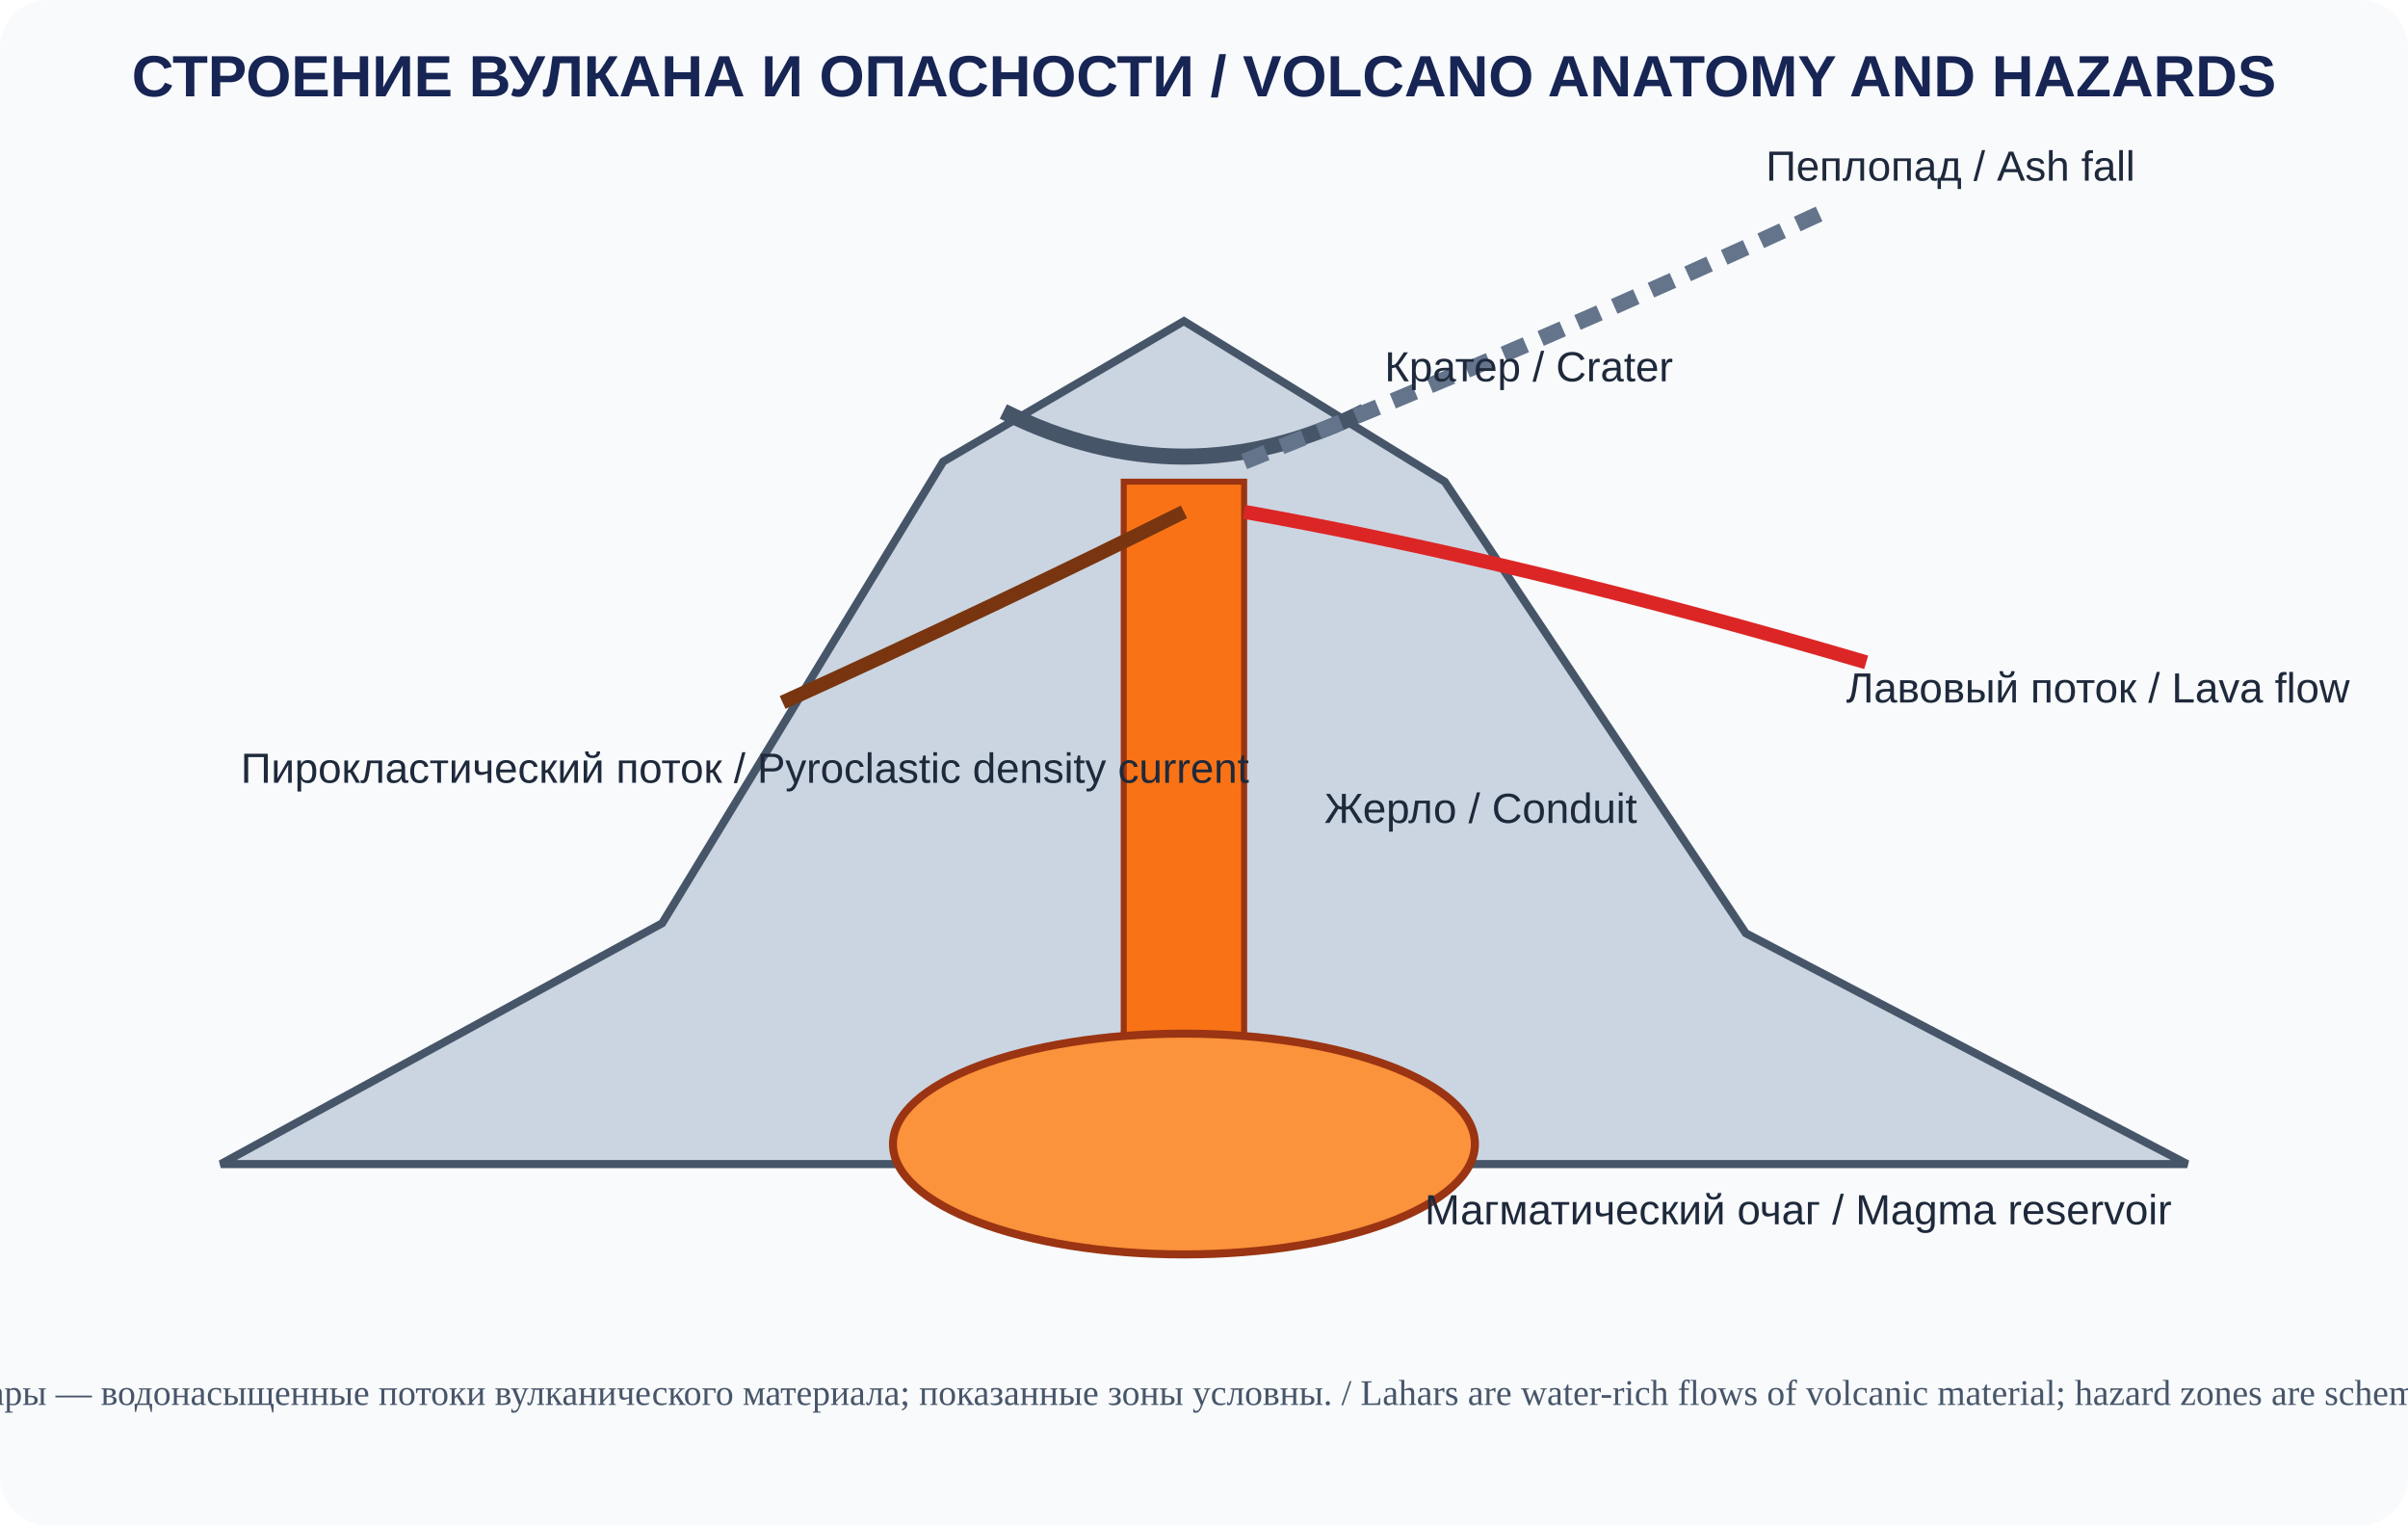
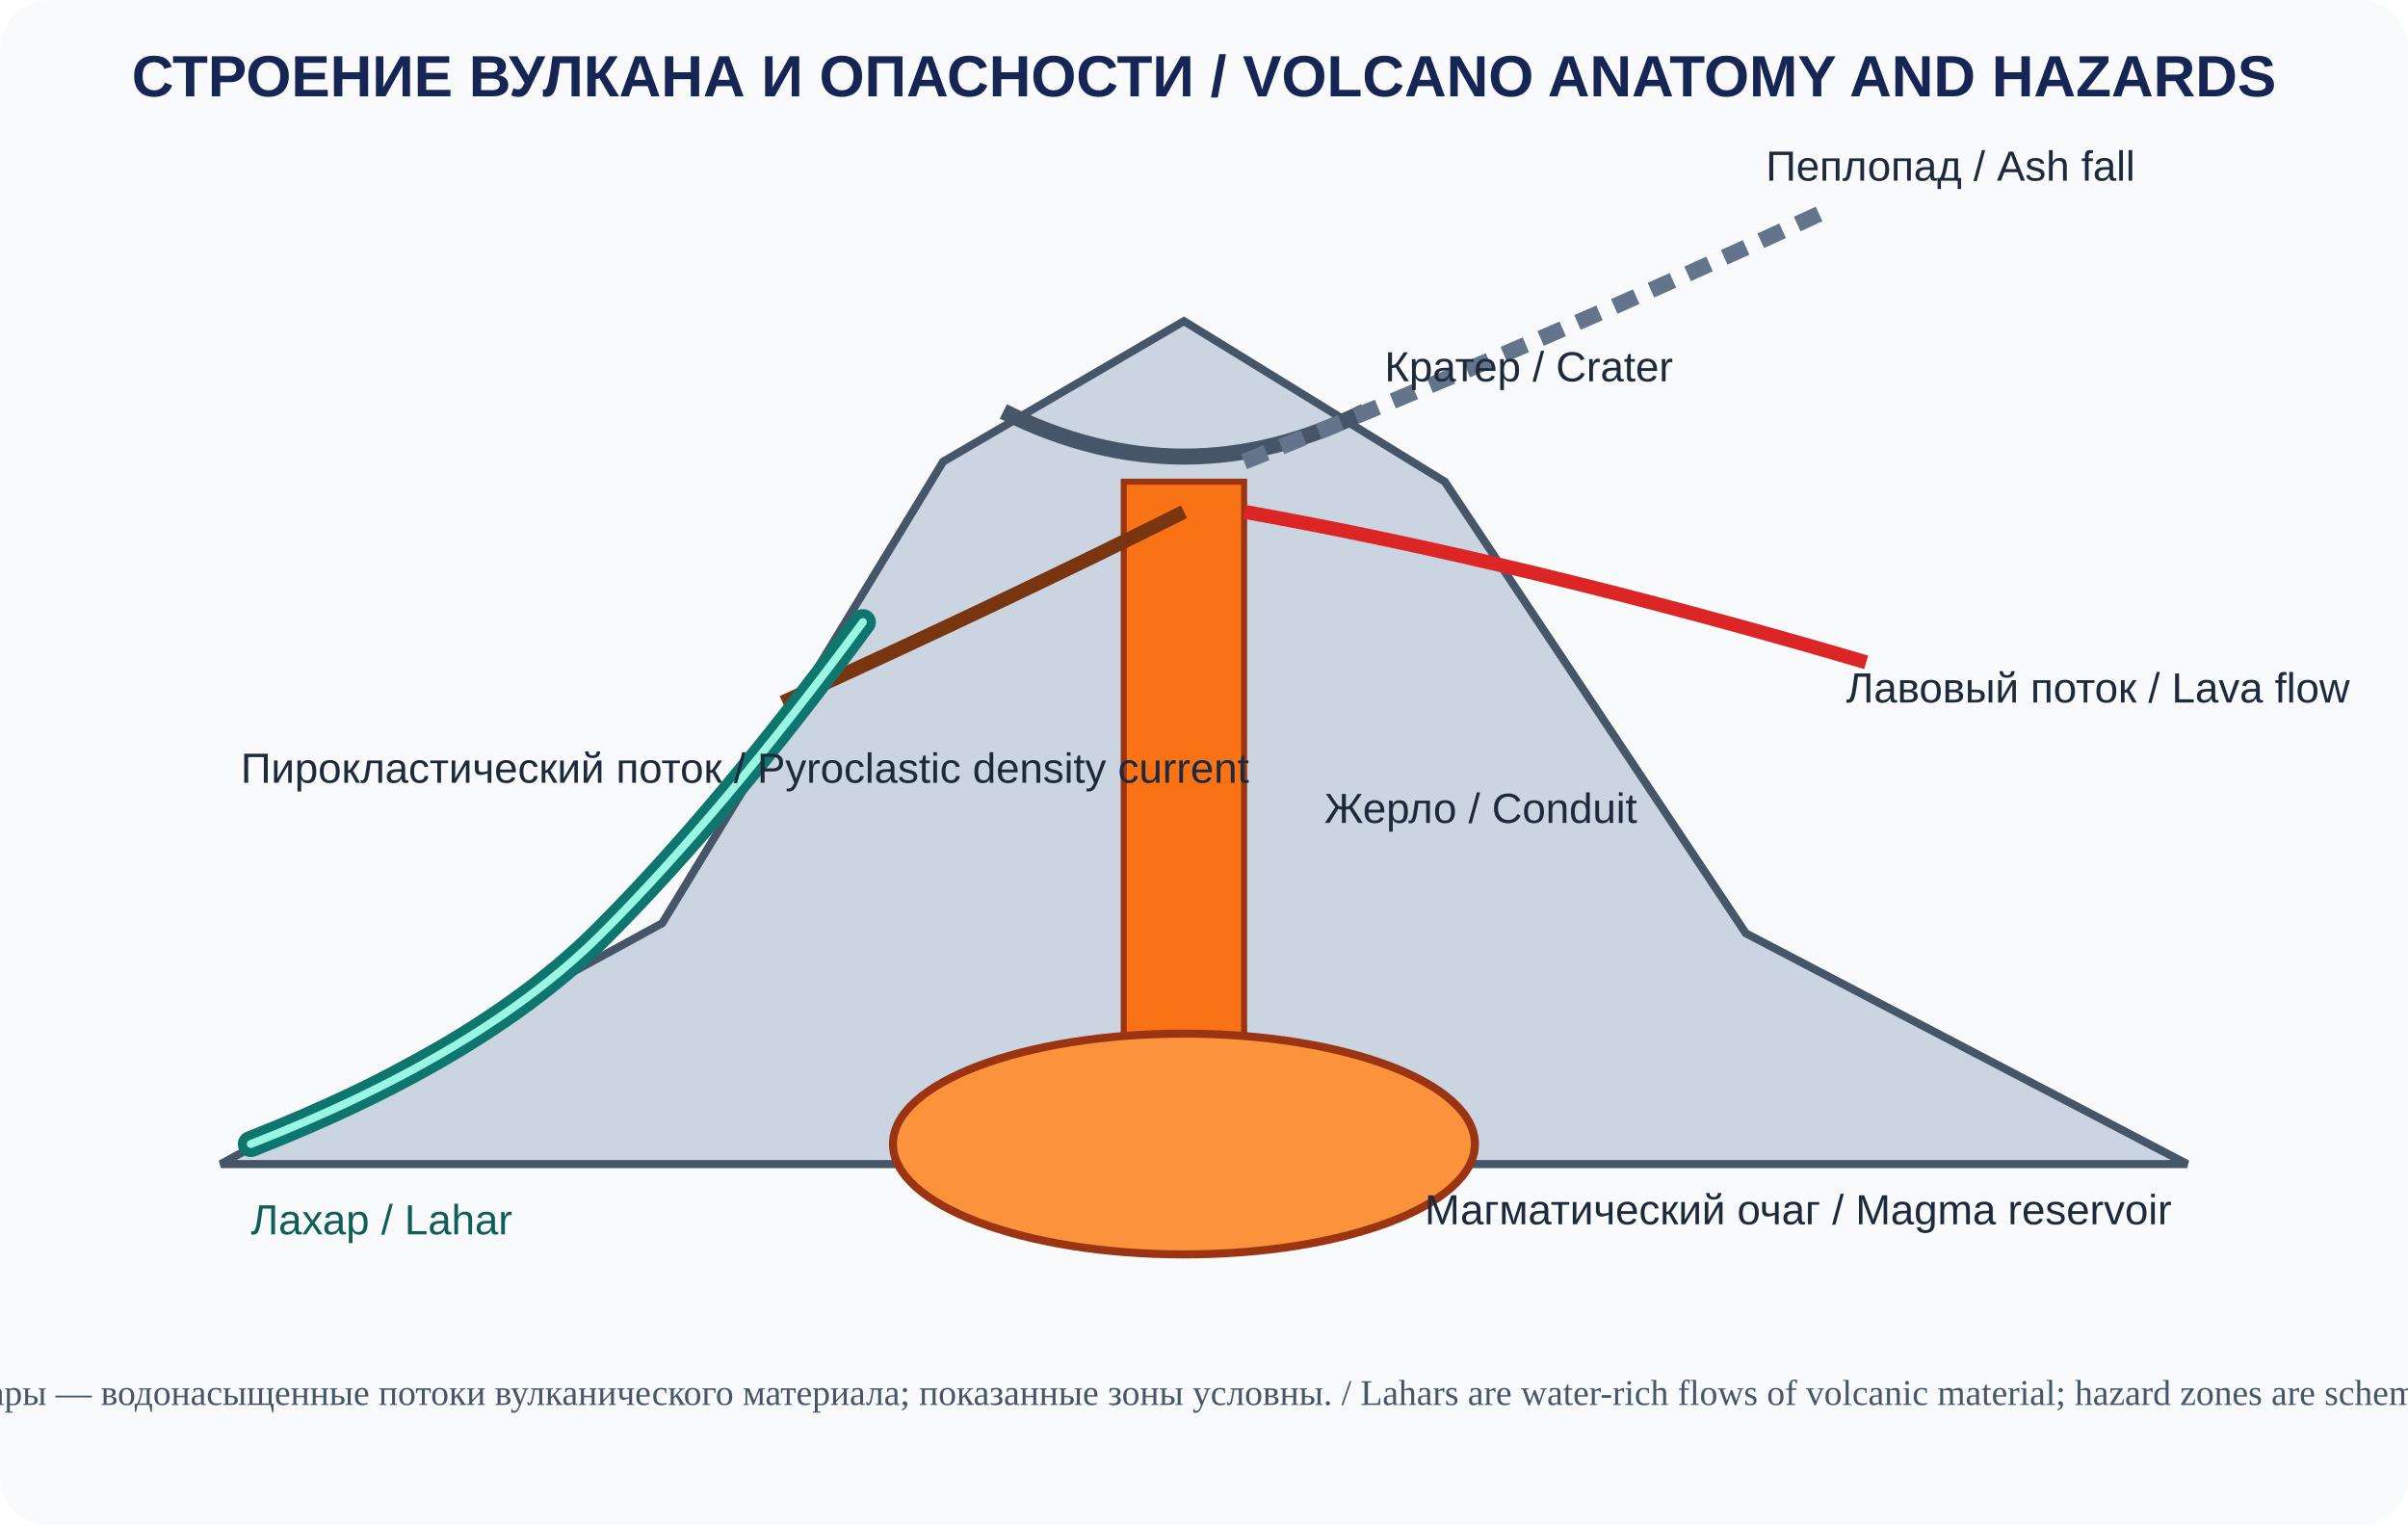
<svg xmlns="http://www.w3.org/2000/svg" viewBox="0 0 1200 760" role="img" aria-labelledby="title desc">
  <rect width="1200" height="760" rx="24" fill="#f8fafc" />
  <text x="600" y="48" text-anchor="middle" font-family="Arial,sans-serif" font-size="29" font-weight="700" fill="#172554">СТРОЕНИЕ ВУЛКАНА И ОПАСНОСТИ / VOLCANO ANATOMY AND HAZARDS</text>
  <path d="M110 580 L330 460 L470 230 L590 160 L720 240 L870 465 L1090 580Z" fill="#cbd5e1" stroke="#475569" stroke-width="4" />
  <path d="M500 205 Q590 250 680 205" fill="none" stroke="#475569" stroke-width="8" />
  <path d="M560 555 L560 240 L620 240 L620 555Z" fill="#f97316" stroke="#9a3412" stroke-width="3" />
  <ellipse cx="590" cy="570" rx="145" ry="55" fill="#fb923c" stroke="#9a3412" stroke-width="4" />
  <path d="M620 230 Q770 170 910 105" fill="none" stroke="#64748b" stroke-width="8" stroke-dasharray="12 8" />
  <path d="M620 255 Q760 280 930 330" fill="none" stroke="#dc2626" stroke-width="7" />
  <path d="M590 255 Q500 300 390 350" fill="none" stroke="#78350f" stroke-width="7" />
+   <path d="M430 310 Q360 405 300 465 T125 570" fill="none" stroke="#0f766e" stroke-width="13" stroke-linecap="round" />
+   <path d="M430 310 Q360 405 300 465 T125 570" fill="none" stroke="#99f6e4" stroke-width="4" stroke-linecap="round" />
  <g font-family="Arial,sans-serif" font-size="21" fill="#1e293b">
    <text x="690" y="190">Кратер / Crater</text>
    <text x="660" y="410">Жерло / Conduit</text>
    <text x="710" y="610">Магматический очаг / Magma reservoir</text>
    <text x="880" y="90">Пеплопад / Ash fall</text>
    <text x="920" y="350">Лавовый поток / Lava flow</text>
    <text x="120" y="390">Пирокластический поток / Pyroclastic density current</text>
+     <text x="125" y="615" font-size="21" fill="#115e59">Лахар / Lahar</text>
  </g>
  <text x="600" y="700" text-anchor="middle" font-size="18" fill="#475569">Лахары — водонасыщенные потоки вулканического материала; показанные зоны условны. / Lahars are water-rich flows of volcanic material; hazard zones are schematic.</text>
</svg>
